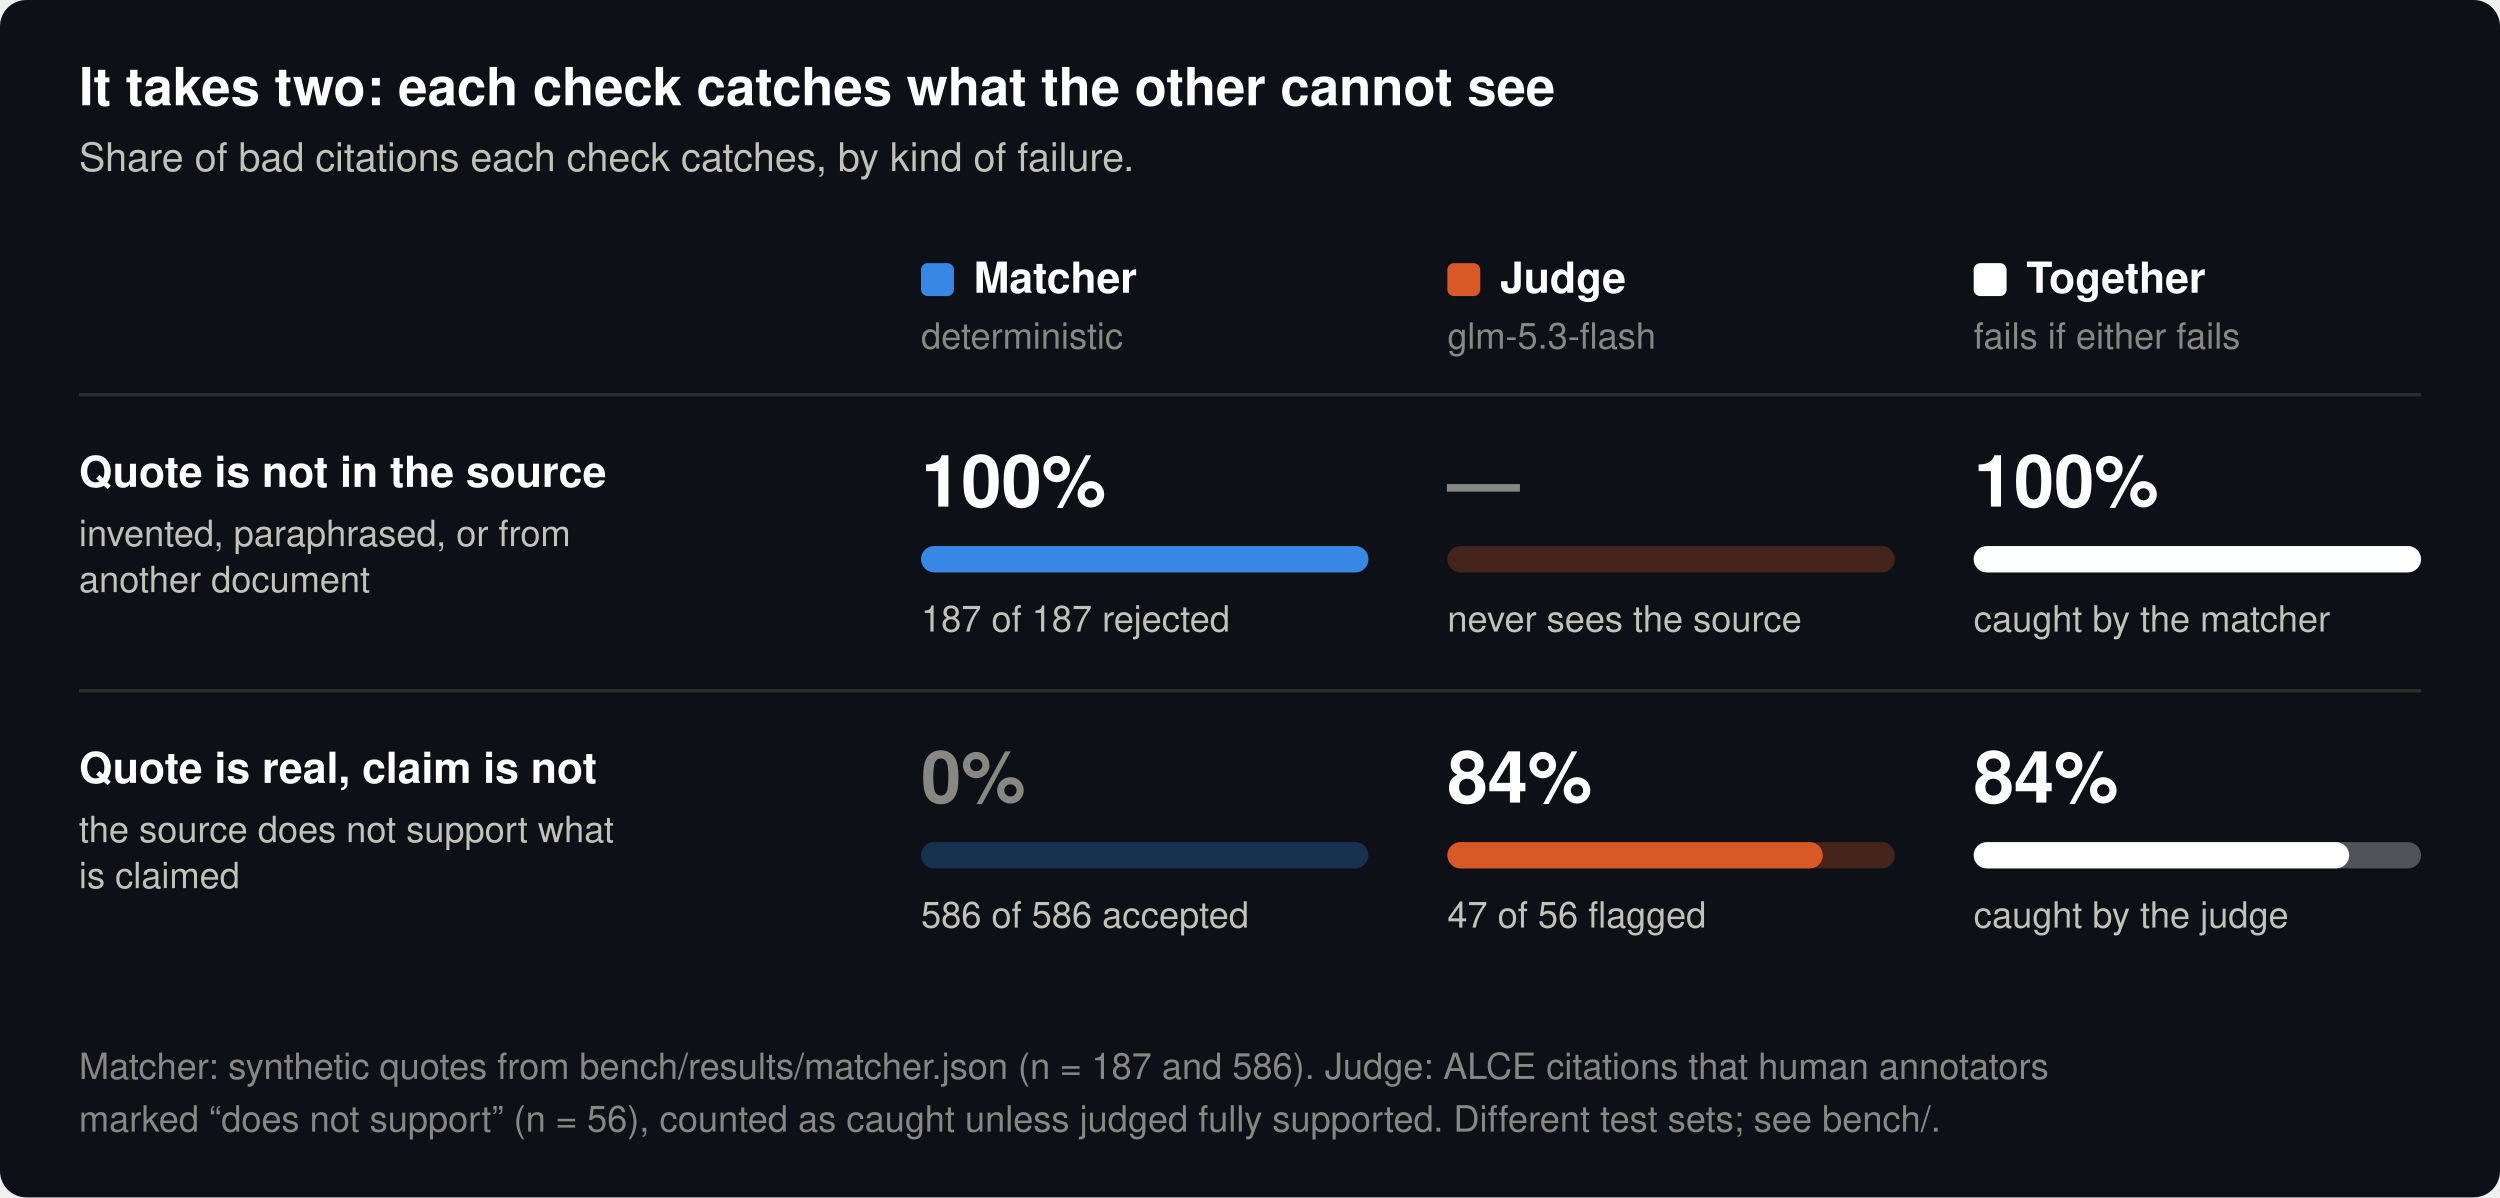
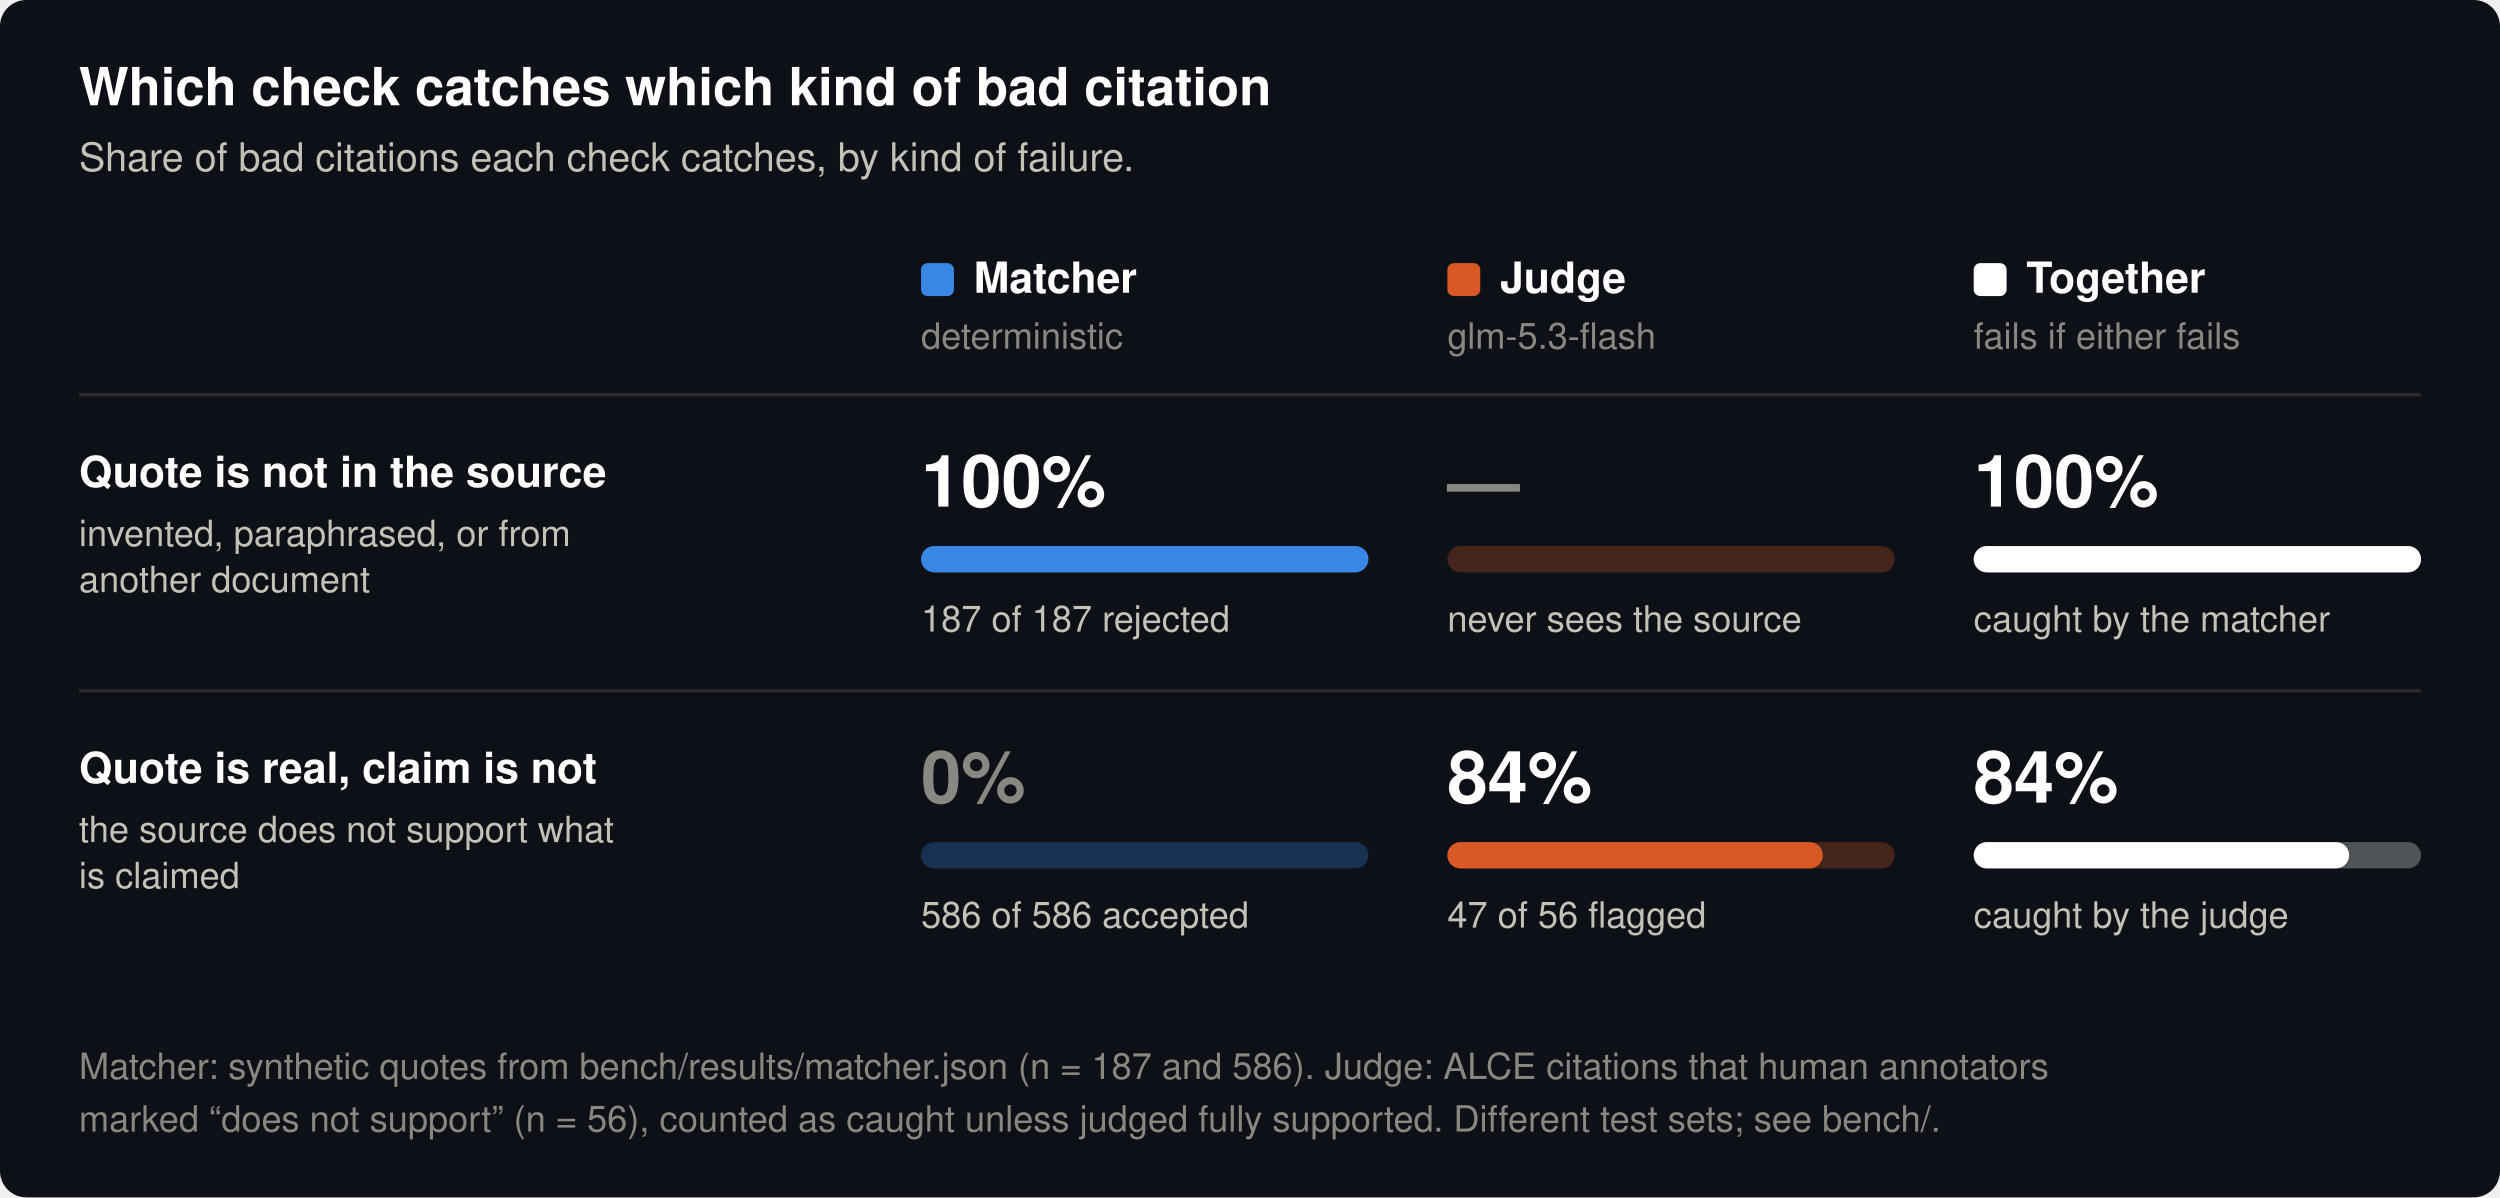
<svg xmlns="http://www.w3.org/2000/svg" width="760" height="364" viewBox="0 0 760 364" role="img" aria-label="Which check catches which failure" font-family="system-ui, -apple-system, &quot;Segoe UI&quot;, Helvetica, Arial, sans-serif">
  <rect width="760" height="364" rx="8" fill="#0d1117" />
-   <text x="24" y="32" font-size="16" font-weight="600" fill="#ffffff" text-anchor="start">It takes two: each check catches what the other cannot see</text>
+   <text x="24" y="32" font-size="16" font-weight="600" fill="#ffffff" text-anchor="start">Which check catches which kind of bad citation</text>
  <text x="24" y="52" font-size="12" font-weight="400" fill="#c3c2b7" text-anchor="start">Share of bad citations each check catches, by kind of failure.</text>
  <rect x="280" y="80" width="10" height="10" rx="2" fill="#3987e5" />
  <text x="296" y="89" font-size="13" font-weight="600" fill="#ffffff" text-anchor="start">Matcher</text>
  <text x="280" y="106" font-size="11" font-weight="400" fill="#898781" text-anchor="start">deterministic</text>
  <rect x="440" y="80" width="10" height="10" rx="2" fill="#d95926" />
  <text x="456" y="89" font-size="13" font-weight="600" fill="#ffffff" text-anchor="start">Judge</text>
  <text x="440" y="106" font-size="11" font-weight="400" fill="#898781" text-anchor="start">glm-5.3-flash</text>
  <rect x="600" y="80" width="10" height="10" rx="2" fill="#ffffff" />
  <text x="616" y="89" font-size="13" font-weight="600" fill="#ffffff" text-anchor="start">Together</text>
  <text x="600" y="106" font-size="11" font-weight="400" fill="#898781" text-anchor="start">fails if either fails</text>
  <line x1="24" y1="120" x2="736" y2="120" stroke="#2c2c2a" stroke-width="1" />
  <text x="24" y="148" font-size="13" font-weight="600" fill="#ffffff" text-anchor="start">Quote is not in the source</text>
  <text x="24" y="166" font-size="11" font-weight="400" fill="#c3c2b7" text-anchor="start">invented, paraphrased, or from</text>
  <text x="24" y="180" font-size="11" font-weight="400" fill="#c3c2b7" text-anchor="start">another document</text>
  <text x="280" y="154" font-size="22" font-weight="600" fill="#ffffff" text-anchor="start">100%</text>
  <rect x="280" y="166" width="136" height="8" rx="4" fill="#3987e5" fill-opacity="0.28" />
  <rect x="280" y="166" width="136" height="8" rx="4" fill="#3987e5" />
  <text x="280" y="192" font-size="11" font-weight="400" fill="#c3c2b7" text-anchor="start">187 of 187 rejected</text>
  <text x="440" y="154" font-size="22" font-weight="600" fill="#898781" text-anchor="start">—</text>
  <rect x="440" y="166" width="136" height="8" rx="4" fill="#d95926" fill-opacity="0.28" />
  <text x="440" y="192" font-size="11" font-weight="400" fill="#c3c2b7" text-anchor="start">never sees the source</text>
  <text x="600" y="154" font-size="22" font-weight="600" fill="#ffffff" text-anchor="start">100%</text>
  <rect x="600" y="166" width="136" height="8" rx="4" fill="#ffffff" fill-opacity="0.28" />
  <rect x="600" y="166" width="136" height="8" rx="4" fill="#ffffff" />
  <text x="600" y="192" font-size="11" font-weight="400" fill="#c3c2b7" text-anchor="start">caught by the matcher</text>
  <line x1="24" y1="210" x2="736" y2="210" stroke="#2c2c2a" stroke-width="1" />
  <text x="24" y="238" font-size="13" font-weight="600" fill="#ffffff" text-anchor="start">Quote is real, claim is not</text>
  <text x="24" y="256" font-size="11" font-weight="400" fill="#c3c2b7" text-anchor="start">the source does not support what</text>
  <text x="24" y="270" font-size="11" font-weight="400" fill="#c3c2b7" text-anchor="start">is claimed</text>
  <text x="280" y="244" font-size="22" font-weight="600" fill="#898781" text-anchor="start">0%</text>
  <rect x="280" y="256" width="136" height="8" rx="4" fill="#3987e5" fill-opacity="0.28" />
  <text x="280" y="282" font-size="11" font-weight="400" fill="#c3c2b7" text-anchor="start">586 of 586 accepted</text>
  <text x="440" y="244" font-size="22" font-weight="600" fill="#ffffff" text-anchor="start">84%</text>
  <rect x="440" y="256" width="136" height="8" rx="4" fill="#d95926" fill-opacity="0.28" />
  <rect x="440" y="256" width="114.143" height="8" rx="4" fill="#d95926" />
  <text x="440" y="282" font-size="11" font-weight="400" fill="#c3c2b7" text-anchor="start">47 of 56 flagged</text>
  <text x="600" y="244" font-size="22" font-weight="600" fill="#ffffff" text-anchor="start">84%</text>
  <rect x="600" y="256" width="136" height="8" rx="4" fill="#ffffff" fill-opacity="0.28" />
  <rect x="600" y="256" width="114.143" height="8" rx="4" fill="#ffffff" />
  <text x="600" y="282" font-size="11" font-weight="400" fill="#c3c2b7" text-anchor="start">caught by the judge</text>
  <text x="24" y="328" font-size="11" font-weight="400" fill="#898781" text-anchor="start">Matcher: synthetic quotes from bench/results/matcher.json (n = 187 and 586). Judge: ALCE citations that human annotators</text>
  <text x="24" y="344" font-size="11" font-weight="400" fill="#898781" text-anchor="start">marked “does not support” (n = 56), counted as caught unless judged fully supported. Different test sets; see bench/.</text>
</svg>
